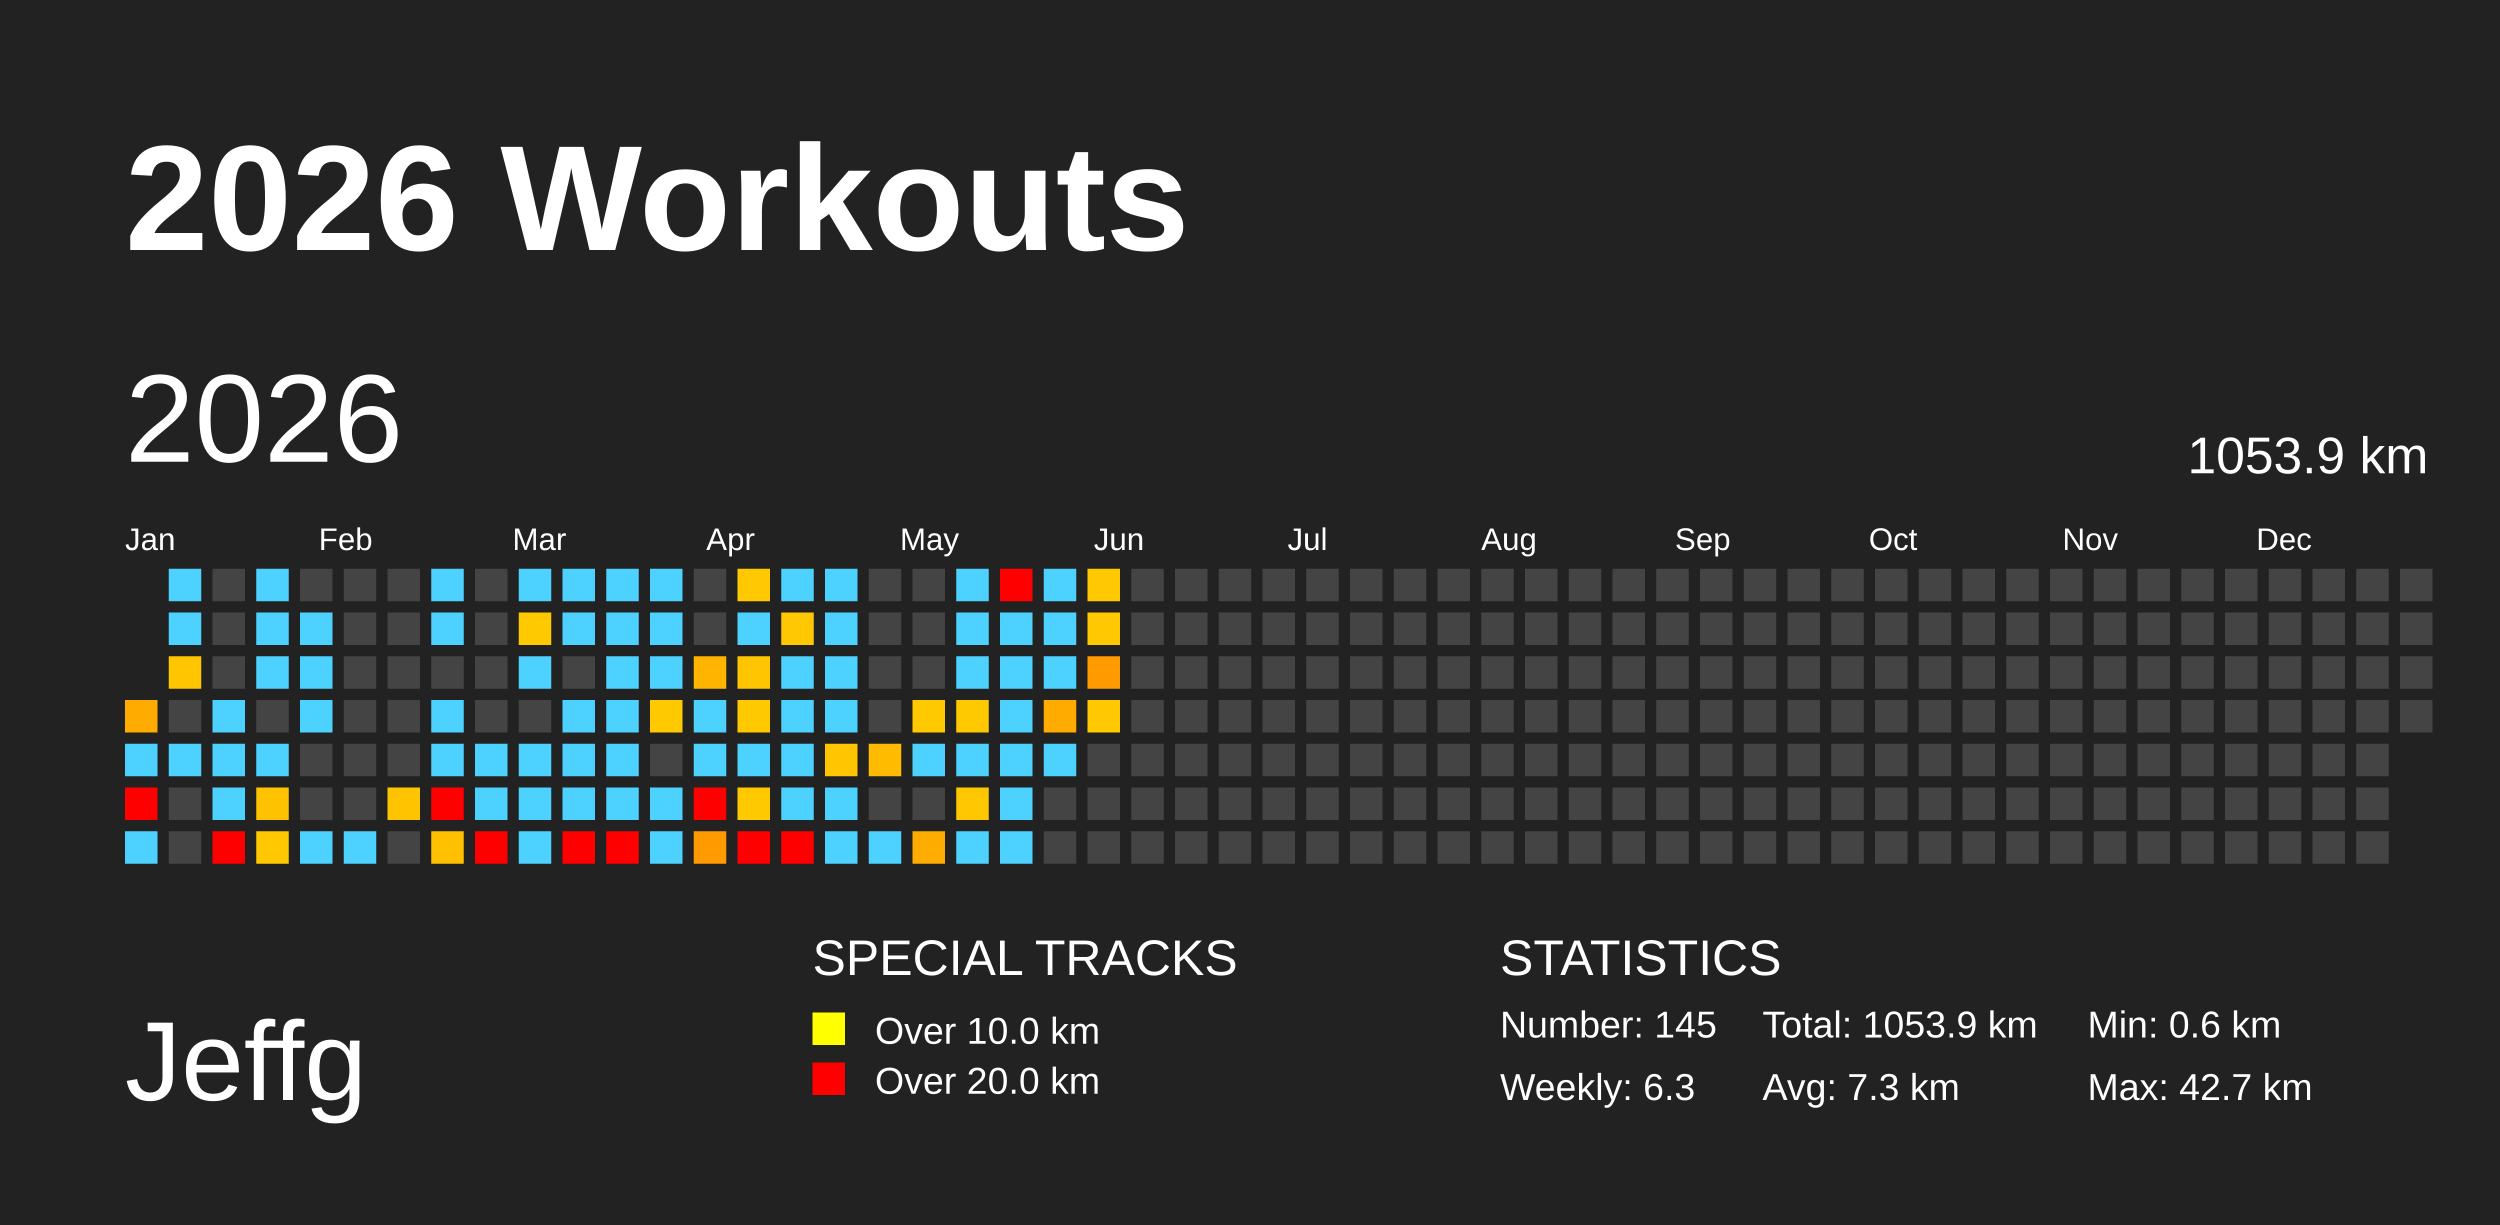
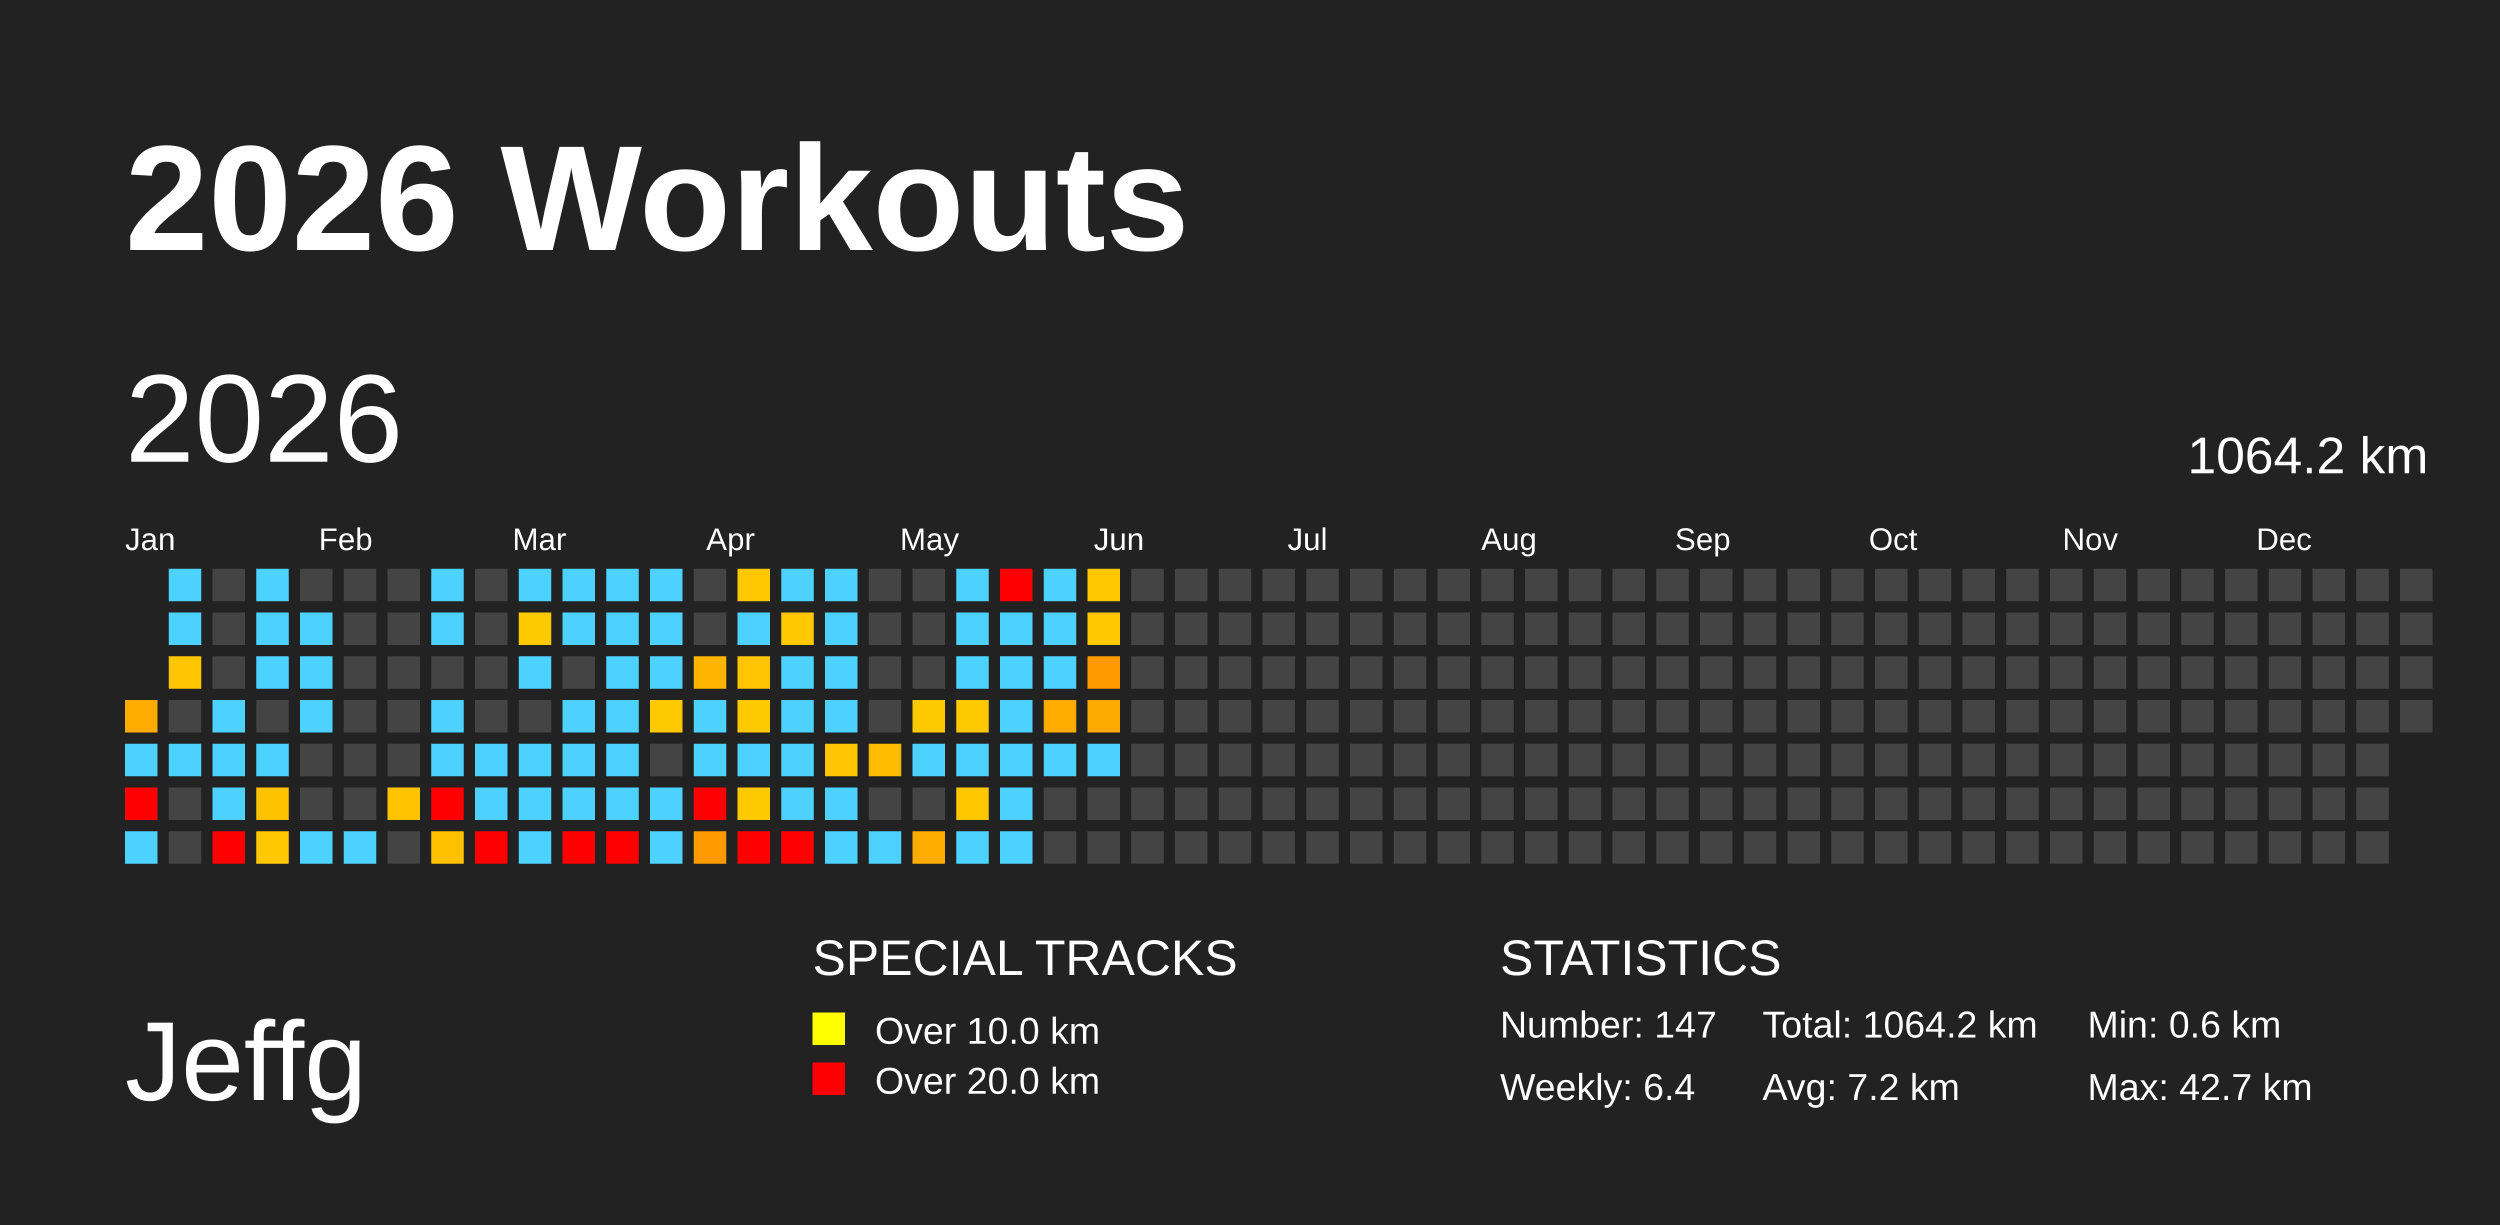
<svg xmlns="http://www.w3.org/2000/svg" baseProfile="full" height="98mm" version="1.1" viewBox="0,0,200,98" width="200mm">
  <defs />
  <rect fill="#222222" height="98" width="200" x="0" y="0" />
  <text fill="#FFFFFF" style="font-size:12px; font-family:Arial; font-weight:bold;" x="10" y="20">2026 Workouts</text>
  <text fill="#FFFFFF" style="font-size:9px; font-family:Arial" x="10" y="88">Jeffg</text>
  <text fill="#FFFFFF" style="font-size:4px; font-family:Arial" x="65" y="78">SPECIAL TRACKS</text>
  <rect fill="yellow" height="2.6" width="2.6" x="65" y="81" />
  <text fill="#FFFFFF" style="font-size:3px; font-family:Arial" x="70" y="83.5">Over 10.0 km</text>
  <rect fill="red" height="2.6" width="2.6" x="65" y="85" />
  <text fill="#FFFFFF" style="font-size:3px; font-family:Arial" x="70" y="87.5">Over 20.0 km</text>
  <text fill="#FFFFFF" style="font-size:4px; font-family:Arial" x="120" y="78">STATISTICS</text>
-   <text fill="#FFFFFF" style="font-size:3px; font-family:Arial" x="120" y="83">Number: 145</text>
-   <text fill="#FFFFFF" style="font-size:3px; font-family:Arial" x="120" y="88">Weekly: 6.3</text>
-   <text fill="#FFFFFF" style="font-size:3px; font-family:Arial" x="141" y="83">Total: 1053.9 km</text>
-   <text fill="#FFFFFF" style="font-size:3px; font-family:Arial" x="141" y="88">Avg: 7.3 km</text>
+   <text fill="#FFFFFF" style="font-size:3px; font-family:Arial" x="120" y="83">Number: 147</text>
+   <text fill="#FFFFFF" style="font-size:3px; font-family:Arial" x="120" y="88">Weekly: 6.4</text>
+   <text fill="#FFFFFF" style="font-size:3px; font-family:Arial" x="141" y="83">Total: 1064.2 km</text>
+   <text fill="#FFFFFF" style="font-size:3px; font-family:Arial" x="141" y="88">Avg: 7.2 km</text>
  <text fill="#FFFFFF" style="font-size:3px; font-family:Arial" x="167" y="83">Min: 0.6 km</text>
  <text fill="#FFFFFF" style="font-size:3px; font-family:Arial" x="167" y="88">Max: 42.7 km</text>
  <text dominant-baseline="hanging" fill="#FFFFFF" style="font-size:10.0px; font-family:Arial;" x="10" y="30">2026</text>
-   <text dominant-baseline="hanging" fill="#FFFFFF" style="font-size:4.125px; font-family:Arial;" x="175" y="35">1053.9 km</text>
+   <text dominant-baseline="hanging" fill="#FFFFFF" style="font-size:4.125px; font-family:Arial;" x="175" y="35">1064.2 km</text>
  <text fill="#FFFFFF" style="font-size:2.5px; font-family:Arial" x="10.0" y="44">Jan</text>
  <text fill="#FFFFFF" style="font-size:2.5px; font-family:Arial" x="25.5" y="44">Feb</text>
  <text fill="#FFFFFF" style="font-size:2.5px; font-family:Arial" x="41.0" y="44">Mar</text>
  <text fill="#FFFFFF" style="font-size:2.5px; font-family:Arial" x="56.5" y="44">Apr</text>
  <text fill="#FFFFFF" style="font-size:2.5px; font-family:Arial" x="72.0" y="44">May</text>
  <text fill="#FFFFFF" style="font-size:2.5px; font-family:Arial" x="87.5" y="44">Jun</text>
  <text fill="#FFFFFF" style="font-size:2.5px; font-family:Arial" x="103.0" y="44">Jul</text>
  <text fill="#FFFFFF" style="font-size:2.5px; font-family:Arial" x="118.5" y="44">Aug</text>
  <text fill="#FFFFFF" style="font-size:2.5px; font-family:Arial" x="134.0" y="44">Sep</text>
  <text fill="#FFFFFF" style="font-size:2.5px; font-family:Arial" x="149.5" y="44">Oct</text>
  <text fill="#FFFFFF" style="font-size:2.5px; font-family:Arial" x="165.0" y="44">Nov</text>
  <text fill="#FFFFFF" style="font-size:2.5px; font-family:Arial" x="180.5" y="44">Dec</text>
  <rect fill="#ffab00" height="2.6" width="2.6" x="10.0" y="56.0" />
  <rect fill="#4dd2ff" height="2.6" width="2.6" x="10.0" y="59.5" />
  <rect fill="red" height="2.6" width="2.6" x="10.0" y="63.0" />
  <rect fill="#4dd2ff" height="2.6" width="2.6" x="10.0" y="66.5" />
  <rect fill="#4dd2ff" height="2.6" width="2.6" x="13.5" y="45.5" />
  <rect fill="#4dd2ff" height="2.6" width="2.6" x="13.5" y="49.0" />
  <rect fill="#ffc600" height="2.6" width="2.6" x="13.5" y="52.5" />
  <rect fill="#444444" height="2.6" width="2.6" x="13.5" y="56.0" />
  <rect fill="#4dd2ff" height="2.6" width="2.6" x="13.5" y="59.5" />
  <rect fill="#444444" height="2.6" width="2.6" x="13.5" y="63.0" />
  <rect fill="#444444" height="2.6" width="2.6" x="13.5" y="66.5" />
  <rect fill="#444444" height="2.6" width="2.6" x="17.0" y="45.5" />
  <rect fill="#444444" height="2.6" width="2.6" x="17.0" y="49.0" />
  <rect fill="#444444" height="2.6" width="2.6" x="17.0" y="52.5" />
  <rect fill="#4dd2ff" height="2.6" width="2.6" x="17.0" y="56.0" />
  <rect fill="#4dd2ff" height="2.6" width="2.6" x="17.0" y="59.5" />
  <rect fill="#4dd2ff" height="2.6" width="2.6" x="17.0" y="63.0" />
  <rect fill="red" height="2.6" width="2.6" x="17.0" y="66.5" />
  <rect fill="#4dd2ff" height="2.6" width="2.6" x="20.5" y="45.5" />
  <rect fill="#4dd2ff" height="2.6" width="2.6" x="20.5" y="49.0" />
  <rect fill="#4dd2ff" height="2.6" width="2.6" x="20.5" y="52.5" />
  <rect fill="#444444" height="2.6" width="2.6" x="20.5" y="56.0" />
  <rect fill="#4dd2ff" height="2.6" width="2.6" x="20.5" y="59.5" />
  <rect fill="#ffc200" height="2.6" width="2.6" x="20.5" y="63.0" />
  <rect fill="#ffc800" height="2.6" width="2.6" x="20.5" y="66.5" />
  <rect fill="#444444" height="2.6" width="2.6" x="24.0" y="45.5" />
  <rect fill="#4dd2ff" height="2.6" width="2.6" x="24.0" y="49.0" />
  <rect fill="#4dd2ff" height="2.6" width="2.6" x="24.0" y="52.5" />
  <rect fill="#4dd2ff" height="2.6" width="2.6" x="24.0" y="56.0" />
  <rect fill="#444444" height="2.6" width="2.6" x="24.0" y="59.5" />
  <rect fill="#444444" height="2.6" width="2.6" x="24.0" y="63.0" />
  <rect fill="#4dd2ff" height="2.6" width="2.6" x="24.0" y="66.5" />
  <rect fill="#444444" height="2.6" width="2.6" x="27.5" y="45.5" />
  <rect fill="#444444" height="2.6" width="2.6" x="27.5" y="49.0" />
  <rect fill="#444444" height="2.6" width="2.6" x="27.5" y="52.5" />
  <rect fill="#444444" height="2.6" width="2.6" x="27.5" y="56.0" />
  <rect fill="#444444" height="2.6" width="2.6" x="27.5" y="59.5" />
  <rect fill="#444444" height="2.6" width="2.6" x="27.5" y="63.0" />
  <rect fill="#4dd2ff" height="2.6" width="2.6" x="27.5" y="66.5" />
  <rect fill="#444444" height="2.6" width="2.6" x="31.0" y="45.5" />
  <rect fill="#444444" height="2.6" width="2.6" x="31.0" y="49.0" />
  <rect fill="#444444" height="2.6" width="2.6" x="31.0" y="52.5" />
  <rect fill="#444444" height="2.6" width="2.6" x="31.0" y="56.0" />
  <rect fill="#444444" height="2.6" width="2.6" x="31.0" y="59.5" />
  <rect fill="#ffc400" height="2.6" width="2.6" x="31.0" y="63.0" />
  <rect fill="#444444" height="2.6" width="2.6" x="31.0" y="66.5" />
  <rect fill="#4dd2ff" height="2.6" width="2.6" x="34.5" y="45.5" />
  <rect fill="#4dd2ff" height="2.6" width="2.6" x="34.5" y="49.0" />
  <rect fill="#444444" height="2.6" width="2.6" x="34.5" y="52.5" />
  <rect fill="#4dd2ff" height="2.6" width="2.6" x="34.5" y="56.0" />
  <rect fill="#4dd2ff" height="2.6" width="2.6" x="34.5" y="59.5" />
  <rect fill="red" height="2.6" width="2.6" x="34.5" y="63.0" />
  <rect fill="#ffc000" height="2.6" width="2.6" x="34.5" y="66.5" />
  <rect fill="#444444" height="2.6" width="2.6" x="38.0" y="45.5" />
  <rect fill="#444444" height="2.6" width="2.6" x="38.0" y="49.0" />
  <rect fill="#444444" height="2.6" width="2.6" x="38.0" y="52.5" />
  <rect fill="#444444" height="2.6" width="2.6" x="38.0" y="56.0" />
  <rect fill="#4dd2ff" height="2.6" width="2.6" x="38.0" y="59.5" />
  <rect fill="#4dd2ff" height="2.6" width="2.6" x="38.0" y="63.0" />
  <rect fill="red" height="2.6" width="2.6" x="38.0" y="66.5" />
  <rect fill="#4dd2ff" height="2.6" width="2.6" x="41.5" y="45.5" />
  <rect fill="#ffc900" height="2.6" width="2.6" x="41.5" y="49.0" />
  <rect fill="#4dd2ff" height="2.6" width="2.6" x="41.5" y="52.5" />
  <rect fill="#444444" height="2.6" width="2.6" x="41.5" y="56.0" />
  <rect fill="#4dd2ff" height="2.6" width="2.6" x="41.5" y="59.5" />
  <rect fill="#4dd2ff" height="2.6" width="2.6" x="41.5" y="63.0" />
  <rect fill="#4dd2ff" height="2.6" width="2.6" x="41.5" y="66.5" />
  <rect fill="#4dd2ff" height="2.6" width="2.6" x="45.0" y="45.5" />
  <rect fill="#4dd2ff" height="2.6" width="2.6" x="45.0" y="49.0" />
  <rect fill="#444444" height="2.6" width="2.6" x="45.0" y="52.5" />
  <rect fill="#4dd2ff" height="2.6" width="2.6" x="45.0" y="56.0" />
  <rect fill="#4dd2ff" height="2.6" width="2.6" x="45.0" y="59.5" />
  <rect fill="#4dd2ff" height="2.6" width="2.6" x="45.0" y="63.0" />
  <rect fill="red" height="2.6" width="2.6" x="45.0" y="66.5" />
  <rect fill="#4dd2ff" height="2.6" width="2.6" x="48.5" y="45.5" />
  <rect fill="#4dd2ff" height="2.6" width="2.6" x="48.5" y="49.0" />
  <rect fill="#4dd2ff" height="2.6" width="2.6" x="48.5" y="52.5" />
  <rect fill="#4dd2ff" height="2.6" width="2.6" x="48.5" y="56.0" />
  <rect fill="#4dd2ff" height="2.6" width="2.6" x="48.5" y="59.5" />
  <rect fill="#4dd2ff" height="2.6" width="2.6" x="48.5" y="63.0" />
  <rect fill="red" height="2.6" width="2.6" x="48.5" y="66.5" />
  <rect fill="#4dd2ff" height="2.6" width="2.6" x="52.0" y="45.5" />
  <rect fill="#4dd2ff" height="2.6" width="2.6" x="52.0" y="49.0" />
  <rect fill="#4dd2ff" height="2.6" width="2.6" x="52.0" y="52.5" />
  <rect fill="#ffc900" height="2.6" width="2.6" x="52.0" y="56.0" />
  <rect fill="#444444" height="2.6" width="2.6" x="52.0" y="59.5" />
  <rect fill="#4dd2ff" height="2.6" width="2.6" x="52.0" y="63.0" />
  <rect fill="#4dd2ff" height="2.6" width="2.6" x="52.0" y="66.5" />
  <rect fill="#444444" height="2.6" width="2.6" x="55.5" y="45.5" />
  <rect fill="#444444" height="2.6" width="2.6" x="55.5" y="49.0" />
  <rect fill="#ffb400" height="2.6" width="2.6" x="55.5" y="52.5" />
  <rect fill="#4dd2ff" height="2.6" width="2.6" x="55.5" y="56.0" />
  <rect fill="#4dd2ff" height="2.6" width="2.6" x="55.5" y="59.5" />
  <rect fill="red" height="2.6" width="2.6" x="55.5" y="63.0" />
  <rect fill="#ff9b00" height="2.6" width="2.6" x="55.5" y="66.5" />
  <rect fill="#ffc800" height="2.6" width="2.6" x="59.0" y="45.5" />
  <rect fill="#4dd2ff" height="2.6" width="2.6" x="59.0" y="49.0" />
  <rect fill="#ffc500" height="2.6" width="2.6" x="59.0" y="52.5" />
  <rect fill="#ffc900" height="2.6" width="2.6" x="59.0" y="56.0" />
  <rect fill="#4dd2ff" height="2.6" width="2.6" x="59.0" y="59.5" />
  <rect fill="#ffc900" height="2.6" width="2.6" x="59.0" y="63.0" />
  <rect fill="red" height="2.6" width="2.6" x="59.0" y="66.5" />
  <rect fill="#4dd2ff" height="2.6" width="2.6" x="62.5" y="45.5" />
  <rect fill="#ffc800" height="2.6" width="2.6" x="62.5" y="49.0" />
  <rect fill="#4dd2ff" height="2.6" width="2.6" x="62.5" y="52.5" />
  <rect fill="#4dd2ff" height="2.6" width="2.6" x="62.5" y="56.0" />
  <rect fill="#4dd2ff" height="2.6" width="2.6" x="62.5" y="59.5" />
  <rect fill="#4dd2ff" height="2.6" width="2.6" x="62.5" y="63.0" />
  <rect fill="red" height="2.6" width="2.6" x="62.5" y="66.5" />
  <rect fill="#4dd2ff" height="2.6" width="2.6" x="66.0" y="45.5" />
  <rect fill="#4dd2ff" height="2.6" width="2.6" x="66.0" y="49.0" />
  <rect fill="#4dd2ff" height="2.6" width="2.6" x="66.0" y="52.5" />
  <rect fill="#4dd2ff" height="2.6" width="2.6" x="66.0" y="56.0" />
  <rect fill="#ffc600" height="2.6" width="2.6" x="66.0" y="59.5" />
  <rect fill="#4dd2ff" height="2.6" width="2.6" x="66.0" y="63.0" />
  <rect fill="#4dd2ff" height="2.6" width="2.6" x="66.0" y="66.5" />
  <rect fill="#444444" height="2.6" width="2.6" x="69.5" y="45.5" />
  <rect fill="#444444" height="2.6" width="2.6" x="69.5" y="49.0" />
  <rect fill="#444444" height="2.6" width="2.6" x="69.5" y="52.5" />
  <rect fill="#444444" height="2.6" width="2.6" x="69.5" y="56.0" />
  <rect fill="#ffbb00" height="2.6" width="2.6" x="69.5" y="59.5" />
  <rect fill="#444444" height="2.6" width="2.6" x="69.5" y="63.0" />
  <rect fill="#4dd2ff" height="2.6" width="2.6" x="69.5" y="66.5" />
  <rect fill="#444444" height="2.6" width="2.6" x="73.0" y="45.5" />
  <rect fill="#444444" height="2.6" width="2.6" x="73.0" y="49.0" />
  <rect fill="#444444" height="2.6" width="2.6" x="73.0" y="52.5" />
  <rect fill="#ffc900" height="2.6" width="2.6" x="73.0" y="56.0" />
  <rect fill="#4dd2ff" height="2.6" width="2.6" x="73.0" y="59.5" />
  <rect fill="#444444" height="2.6" width="2.6" x="73.0" y="63.0" />
  <rect fill="#ffac00" height="2.6" width="2.6" x="73.0" y="66.5" />
  <rect fill="#4dd2ff" height="2.6" width="2.6" x="76.5" y="45.5" />
  <rect fill="#4dd2ff" height="2.6" width="2.6" x="76.5" y="49.0" />
  <rect fill="#4dd2ff" height="2.6" width="2.6" x="76.5" y="52.5" />
  <rect fill="#ffc900" height="2.6" width="2.6" x="76.5" y="56.0" />
  <rect fill="#4dd2ff" height="2.6" width="2.6" x="76.5" y="59.5" />
  <rect fill="#ffc700" height="2.6" width="2.6" x="76.5" y="63.0" />
  <rect fill="#4dd2ff" height="2.6" width="2.6" x="76.5" y="66.5" />
  <rect fill="red" height="2.6" width="2.6" x="80.0" y="45.5" />
  <rect fill="#4dd2ff" height="2.6" width="2.6" x="80.0" y="49.0" />
  <rect fill="#4dd2ff" height="2.6" width="2.6" x="80.0" y="52.5" />
  <rect fill="#4dd2ff" height="2.6" width="2.6" x="80.0" y="56.0" />
  <rect fill="#4dd2ff" height="2.6" width="2.6" x="80.0" y="59.5" />
  <rect fill="#4dd2ff" height="2.6" width="2.6" x="80.0" y="63.0" />
  <rect fill="#4dd2ff" height="2.6" width="2.6" x="80.0" y="66.5" />
  <rect fill="#4dd2ff" height="2.6" width="2.6" x="83.5" y="45.5" />
  <rect fill="#4dd2ff" height="2.6" width="2.6" x="83.5" y="49.0" />
  <rect fill="#4dd2ff" height="2.6" width="2.6" x="83.5" y="52.5" />
  <rect fill="#ffab00" height="2.6" width="2.6" x="83.5" y="56.0" />
  <rect fill="#4dd2ff" height="2.6" width="2.6" x="83.5" y="59.5" />
  <rect fill="#444444" height="2.6" width="2.6" x="83.5" y="63.0" />
  <rect fill="#444444" height="2.6" width="2.6" x="83.5" y="66.5" />
  <rect fill="#ffc800" height="2.6" width="2.6" x="87.0" y="45.5" />
  <rect fill="#ffc800" height="2.6" width="2.6" x="87.0" y="49.0" />
  <rect fill="#ff9b00" height="2.6" width="2.6" x="87.0" y="52.5" />
-   <rect fill="#ffc800" height="2.6" width="2.6" x="87.0" y="56.0" />
-   <rect fill="#444444" height="2.6" width="2.6" x="87.0" y="59.5" />
+   <rect fill="#ffaa00" height="2.6" width="2.6" x="87.0" y="56.0" />
+   <rect fill="#4dd2ff" height="2.6" width="2.6" x="87.0" y="59.5" />
  <rect fill="#444444" height="2.6" width="2.6" x="87.0" y="63.0" />
  <rect fill="#444444" height="2.6" width="2.6" x="87.0" y="66.5" />
  <rect fill="#444444" height="2.6" width="2.6" x="90.5" y="45.5" />
  <rect fill="#444444" height="2.6" width="2.6" x="90.5" y="49.0" />
  <rect fill="#444444" height="2.6" width="2.6" x="90.5" y="52.5" />
  <rect fill="#444444" height="2.6" width="2.6" x="90.5" y="56.0" />
  <rect fill="#444444" height="2.6" width="2.6" x="90.5" y="59.5" />
  <rect fill="#444444" height="2.6" width="2.6" x="90.5" y="63.0" />
  <rect fill="#444444" height="2.6" width="2.6" x="90.5" y="66.5" />
  <rect fill="#444444" height="2.6" width="2.6" x="94.0" y="45.5" />
  <rect fill="#444444" height="2.6" width="2.6" x="94.0" y="49.0" />
  <rect fill="#444444" height="2.6" width="2.6" x="94.0" y="52.5" />
  <rect fill="#444444" height="2.6" width="2.6" x="94.0" y="56.0" />
  <rect fill="#444444" height="2.6" width="2.6" x="94.0" y="59.5" />
  <rect fill="#444444" height="2.6" width="2.6" x="94.0" y="63.0" />
  <rect fill="#444444" height="2.6" width="2.6" x="94.0" y="66.5" />
  <rect fill="#444444" height="2.6" width="2.6" x="97.5" y="45.5" />
  <rect fill="#444444" height="2.6" width="2.6" x="97.5" y="49.0" />
  <rect fill="#444444" height="2.6" width="2.6" x="97.5" y="52.5" />
  <rect fill="#444444" height="2.6" width="2.6" x="97.5" y="56.0" />
  <rect fill="#444444" height="2.6" width="2.6" x="97.5" y="59.5" />
  <rect fill="#444444" height="2.6" width="2.6" x="97.5" y="63.0" />
  <rect fill="#444444" height="2.6" width="2.6" x="97.5" y="66.5" />
  <rect fill="#444444" height="2.6" width="2.6" x="101.0" y="45.5" />
  <rect fill="#444444" height="2.6" width="2.6" x="101.0" y="49.0" />
  <rect fill="#444444" height="2.6" width="2.6" x="101.0" y="52.5" />
  <rect fill="#444444" height="2.6" width="2.6" x="101.0" y="56.0" />
  <rect fill="#444444" height="2.6" width="2.6" x="101.0" y="59.5" />
  <rect fill="#444444" height="2.6" width="2.6" x="101.0" y="63.0" />
  <rect fill="#444444" height="2.6" width="2.6" x="101.0" y="66.5" />
  <rect fill="#444444" height="2.6" width="2.6" x="104.5" y="45.5" />
  <rect fill="#444444" height="2.6" width="2.6" x="104.5" y="49.0" />
  <rect fill="#444444" height="2.6" width="2.6" x="104.5" y="52.5" />
  <rect fill="#444444" height="2.6" width="2.6" x="104.5" y="56.0" />
  <rect fill="#444444" height="2.6" width="2.6" x="104.5" y="59.5" />
  <rect fill="#444444" height="2.6" width="2.6" x="104.5" y="63.0" />
  <rect fill="#444444" height="2.6" width="2.6" x="104.5" y="66.5" />
  <rect fill="#444444" height="2.6" width="2.6" x="108.0" y="45.5" />
  <rect fill="#444444" height="2.6" width="2.6" x="108.0" y="49.0" />
  <rect fill="#444444" height="2.6" width="2.6" x="108.0" y="52.5" />
  <rect fill="#444444" height="2.6" width="2.6" x="108.0" y="56.0" />
  <rect fill="#444444" height="2.6" width="2.6" x="108.0" y="59.5" />
  <rect fill="#444444" height="2.6" width="2.6" x="108.0" y="63.0" />
  <rect fill="#444444" height="2.6" width="2.6" x="108.0" y="66.5" />
  <rect fill="#444444" height="2.6" width="2.6" x="111.5" y="45.5" />
  <rect fill="#444444" height="2.6" width="2.6" x="111.5" y="49.0" />
  <rect fill="#444444" height="2.6" width="2.6" x="111.5" y="52.5" />
  <rect fill="#444444" height="2.6" width="2.6" x="111.5" y="56.0" />
  <rect fill="#444444" height="2.6" width="2.6" x="111.5" y="59.5" />
  <rect fill="#444444" height="2.6" width="2.6" x="111.5" y="63.0" />
  <rect fill="#444444" height="2.6" width="2.6" x="111.5" y="66.5" />
  <rect fill="#444444" height="2.6" width="2.6" x="115.0" y="45.5" />
  <rect fill="#444444" height="2.6" width="2.6" x="115.0" y="49.0" />
  <rect fill="#444444" height="2.6" width="2.6" x="115.0" y="52.5" />
  <rect fill="#444444" height="2.6" width="2.6" x="115.0" y="56.0" />
  <rect fill="#444444" height="2.6" width="2.6" x="115.0" y="59.5" />
  <rect fill="#444444" height="2.6" width="2.6" x="115.0" y="63.0" />
  <rect fill="#444444" height="2.6" width="2.6" x="115.0" y="66.5" />
  <rect fill="#444444" height="2.6" width="2.6" x="118.5" y="45.5" />
  <rect fill="#444444" height="2.6" width="2.6" x="118.5" y="49.0" />
  <rect fill="#444444" height="2.6" width="2.6" x="118.5" y="52.5" />
  <rect fill="#444444" height="2.6" width="2.6" x="118.5" y="56.0" />
  <rect fill="#444444" height="2.6" width="2.6" x="118.5" y="59.5" />
  <rect fill="#444444" height="2.6" width="2.6" x="118.5" y="63.0" />
  <rect fill="#444444" height="2.6" width="2.6" x="118.5" y="66.5" />
  <rect fill="#444444" height="2.6" width="2.6" x="122.0" y="45.5" />
  <rect fill="#444444" height="2.6" width="2.6" x="122.0" y="49.0" />
  <rect fill="#444444" height="2.6" width="2.6" x="122.0" y="52.5" />
  <rect fill="#444444" height="2.6" width="2.6" x="122.0" y="56.0" />
  <rect fill="#444444" height="2.6" width="2.6" x="122.0" y="59.5" />
  <rect fill="#444444" height="2.6" width="2.6" x="122.0" y="63.0" />
  <rect fill="#444444" height="2.6" width="2.6" x="122.0" y="66.5" />
  <rect fill="#444444" height="2.6" width="2.6" x="125.5" y="45.5" />
  <rect fill="#444444" height="2.6" width="2.6" x="125.5" y="49.0" />
  <rect fill="#444444" height="2.6" width="2.6" x="125.5" y="52.5" />
  <rect fill="#444444" height="2.6" width="2.6" x="125.5" y="56.0" />
  <rect fill="#444444" height="2.6" width="2.6" x="125.5" y="59.5" />
  <rect fill="#444444" height="2.6" width="2.6" x="125.5" y="63.0" />
  <rect fill="#444444" height="2.6" width="2.6" x="125.5" y="66.5" />
  <rect fill="#444444" height="2.6" width="2.6" x="129.0" y="45.5" />
  <rect fill="#444444" height="2.6" width="2.6" x="129.0" y="49.0" />
  <rect fill="#444444" height="2.6" width="2.6" x="129.0" y="52.5" />
  <rect fill="#444444" height="2.6" width="2.6" x="129.0" y="56.0" />
  <rect fill="#444444" height="2.6" width="2.6" x="129.0" y="59.5" />
  <rect fill="#444444" height="2.6" width="2.6" x="129.0" y="63.0" />
  <rect fill="#444444" height="2.6" width="2.6" x="129.0" y="66.5" />
  <rect fill="#444444" height="2.6" width="2.6" x="132.5" y="45.5" />
  <rect fill="#444444" height="2.6" width="2.6" x="132.5" y="49.0" />
  <rect fill="#444444" height="2.6" width="2.6" x="132.5" y="52.5" />
  <rect fill="#444444" height="2.6" width="2.6" x="132.5" y="56.0" />
  <rect fill="#444444" height="2.6" width="2.6" x="132.5" y="59.5" />
  <rect fill="#444444" height="2.6" width="2.6" x="132.5" y="63.0" />
  <rect fill="#444444" height="2.6" width="2.6" x="132.5" y="66.5" />
  <rect fill="#444444" height="2.6" width="2.6" x="136.0" y="45.5" />
  <rect fill="#444444" height="2.6" width="2.6" x="136.0" y="49.0" />
  <rect fill="#444444" height="2.6" width="2.6" x="136.0" y="52.5" />
  <rect fill="#444444" height="2.6" width="2.6" x="136.0" y="56.0" />
  <rect fill="#444444" height="2.6" width="2.6" x="136.0" y="59.5" />
  <rect fill="#444444" height="2.6" width="2.6" x="136.0" y="63.0" />
  <rect fill="#444444" height="2.6" width="2.6" x="136.0" y="66.5" />
  <rect fill="#444444" height="2.6" width="2.6" x="139.5" y="45.5" />
  <rect fill="#444444" height="2.6" width="2.6" x="139.5" y="49.0" />
  <rect fill="#444444" height="2.6" width="2.6" x="139.5" y="52.5" />
  <rect fill="#444444" height="2.6" width="2.6" x="139.5" y="56.0" />
  <rect fill="#444444" height="2.6" width="2.6" x="139.5" y="59.5" />
  <rect fill="#444444" height="2.6" width="2.6" x="139.5" y="63.0" />
  <rect fill="#444444" height="2.6" width="2.6" x="139.5" y="66.5" />
  <rect fill="#444444" height="2.6" width="2.6" x="143.0" y="45.5" />
  <rect fill="#444444" height="2.6" width="2.6" x="143.0" y="49.0" />
  <rect fill="#444444" height="2.6" width="2.6" x="143.0" y="52.5" />
  <rect fill="#444444" height="2.6" width="2.6" x="143.0" y="56.0" />
  <rect fill="#444444" height="2.6" width="2.6" x="143.0" y="59.5" />
  <rect fill="#444444" height="2.6" width="2.6" x="143.0" y="63.0" />
  <rect fill="#444444" height="2.6" width="2.6" x="143.0" y="66.5" />
  <rect fill="#444444" height="2.6" width="2.6" x="146.5" y="45.5" />
  <rect fill="#444444" height="2.6" width="2.6" x="146.5" y="49.0" />
  <rect fill="#444444" height="2.6" width="2.6" x="146.5" y="52.5" />
  <rect fill="#444444" height="2.6" width="2.6" x="146.5" y="56.0" />
  <rect fill="#444444" height="2.6" width="2.6" x="146.5" y="59.5" />
  <rect fill="#444444" height="2.6" width="2.6" x="146.5" y="63.0" />
  <rect fill="#444444" height="2.6" width="2.6" x="146.5" y="66.5" />
  <rect fill="#444444" height="2.6" width="2.6" x="150.0" y="45.5" />
  <rect fill="#444444" height="2.6" width="2.6" x="150.0" y="49.0" />
  <rect fill="#444444" height="2.6" width="2.6" x="150.0" y="52.5" />
  <rect fill="#444444" height="2.6" width="2.6" x="150.0" y="56.0" />
  <rect fill="#444444" height="2.6" width="2.6" x="150.0" y="59.5" />
  <rect fill="#444444" height="2.6" width="2.6" x="150.0" y="63.0" />
  <rect fill="#444444" height="2.6" width="2.6" x="150.0" y="66.5" />
  <rect fill="#444444" height="2.6" width="2.6" x="153.5" y="45.5" />
  <rect fill="#444444" height="2.6" width="2.6" x="153.5" y="49.0" />
  <rect fill="#444444" height="2.6" width="2.6" x="153.5" y="52.5" />
  <rect fill="#444444" height="2.6" width="2.6" x="153.5" y="56.0" />
  <rect fill="#444444" height="2.6" width="2.6" x="153.5" y="59.5" />
  <rect fill="#444444" height="2.6" width="2.6" x="153.5" y="63.0" />
  <rect fill="#444444" height="2.6" width="2.6" x="153.5" y="66.5" />
  <rect fill="#444444" height="2.6" width="2.6" x="157.0" y="45.5" />
  <rect fill="#444444" height="2.6" width="2.6" x="157.0" y="49.0" />
  <rect fill="#444444" height="2.6" width="2.6" x="157.0" y="52.5" />
  <rect fill="#444444" height="2.6" width="2.6" x="157.0" y="56.0" />
  <rect fill="#444444" height="2.6" width="2.6" x="157.0" y="59.5" />
  <rect fill="#444444" height="2.6" width="2.6" x="157.0" y="63.0" />
  <rect fill="#444444" height="2.6" width="2.6" x="157.0" y="66.5" />
  <rect fill="#444444" height="2.6" width="2.6" x="160.5" y="45.5" />
  <rect fill="#444444" height="2.6" width="2.6" x="160.5" y="49.0" />
  <rect fill="#444444" height="2.6" width="2.6" x="160.5" y="52.5" />
  <rect fill="#444444" height="2.6" width="2.6" x="160.5" y="56.0" />
  <rect fill="#444444" height="2.6" width="2.6" x="160.5" y="59.5" />
  <rect fill="#444444" height="2.6" width="2.6" x="160.5" y="63.0" />
  <rect fill="#444444" height="2.6" width="2.6" x="160.5" y="66.5" />
  <rect fill="#444444" height="2.6" width="2.6" x="164.0" y="45.5" />
  <rect fill="#444444" height="2.6" width="2.6" x="164.0" y="49.0" />
  <rect fill="#444444" height="2.6" width="2.6" x="164.0" y="52.5" />
  <rect fill="#444444" height="2.6" width="2.6" x="164.0" y="56.0" />
  <rect fill="#444444" height="2.6" width="2.6" x="164.0" y="59.5" />
  <rect fill="#444444" height="2.6" width="2.6" x="164.0" y="63.0" />
  <rect fill="#444444" height="2.6" width="2.6" x="164.0" y="66.5" />
  <rect fill="#444444" height="2.6" width="2.6" x="167.5" y="45.5" />
  <rect fill="#444444" height="2.6" width="2.6" x="167.5" y="49.0" />
  <rect fill="#444444" height="2.6" width="2.6" x="167.5" y="52.5" />
  <rect fill="#444444" height="2.6" width="2.6" x="167.5" y="56.0" />
  <rect fill="#444444" height="2.6" width="2.6" x="167.5" y="59.5" />
  <rect fill="#444444" height="2.6" width="2.6" x="167.5" y="63.0" />
  <rect fill="#444444" height="2.6" width="2.6" x="167.5" y="66.5" />
  <rect fill="#444444" height="2.6" width="2.6" x="171.0" y="45.5" />
  <rect fill="#444444" height="2.6" width="2.6" x="171.0" y="49.0" />
  <rect fill="#444444" height="2.6" width="2.6" x="171.0" y="52.5" />
  <rect fill="#444444" height="2.6" width="2.6" x="171.0" y="56.0" />
  <rect fill="#444444" height="2.6" width="2.6" x="171.0" y="59.5" />
  <rect fill="#444444" height="2.6" width="2.6" x="171.0" y="63.0" />
  <rect fill="#444444" height="2.6" width="2.6" x="171.0" y="66.5" />
  <rect fill="#444444" height="2.6" width="2.6" x="174.5" y="45.5" />
  <rect fill="#444444" height="2.6" width="2.6" x="174.5" y="49.0" />
  <rect fill="#444444" height="2.6" width="2.6" x="174.5" y="52.5" />
  <rect fill="#444444" height="2.6" width="2.6" x="174.5" y="56.0" />
  <rect fill="#444444" height="2.6" width="2.6" x="174.5" y="59.5" />
  <rect fill="#444444" height="2.6" width="2.6" x="174.5" y="63.0" />
  <rect fill="#444444" height="2.6" width="2.6" x="174.5" y="66.5" />
  <rect fill="#444444" height="2.6" width="2.6" x="178.0" y="45.5" />
  <rect fill="#444444" height="2.6" width="2.6" x="178.0" y="49.0" />
  <rect fill="#444444" height="2.6" width="2.6" x="178.0" y="52.5" />
  <rect fill="#444444" height="2.6" width="2.6" x="178.0" y="56.0" />
  <rect fill="#444444" height="2.6" width="2.6" x="178.0" y="59.5" />
  <rect fill="#444444" height="2.6" width="2.6" x="178.0" y="63.0" />
  <rect fill="#444444" height="2.6" width="2.6" x="178.0" y="66.5" />
  <rect fill="#444444" height="2.6" width="2.6" x="181.5" y="45.5" />
  <rect fill="#444444" height="2.6" width="2.6" x="181.5" y="49.0" />
  <rect fill="#444444" height="2.6" width="2.6" x="181.5" y="52.5" />
  <rect fill="#444444" height="2.6" width="2.6" x="181.5" y="56.0" />
  <rect fill="#444444" height="2.6" width="2.6" x="181.5" y="59.5" />
  <rect fill="#444444" height="2.6" width="2.6" x="181.5" y="63.0" />
  <rect fill="#444444" height="2.6" width="2.6" x="181.5" y="66.5" />
  <rect fill="#444444" height="2.6" width="2.6" x="185.0" y="45.5" />
  <rect fill="#444444" height="2.6" width="2.6" x="185.0" y="49.0" />
  <rect fill="#444444" height="2.6" width="2.6" x="185.0" y="52.5" />
  <rect fill="#444444" height="2.6" width="2.6" x="185.0" y="56.0" />
  <rect fill="#444444" height="2.6" width="2.6" x="185.0" y="59.5" />
  <rect fill="#444444" height="2.6" width="2.6" x="185.0" y="63.0" />
  <rect fill="#444444" height="2.6" width="2.6" x="185.0" y="66.5" />
  <rect fill="#444444" height="2.6" width="2.6" x="188.5" y="45.5" />
  <rect fill="#444444" height="2.6" width="2.6" x="188.5" y="49.0" />
  <rect fill="#444444" height="2.6" width="2.6" x="188.5" y="52.5" />
  <rect fill="#444444" height="2.6" width="2.6" x="188.5" y="56.0" />
  <rect fill="#444444" height="2.6" width="2.6" x="188.5" y="59.5" />
  <rect fill="#444444" height="2.6" width="2.6" x="188.5" y="63.0" />
  <rect fill="#444444" height="2.6" width="2.6" x="188.5" y="66.5" />
  <rect fill="#444444" height="2.6" width="2.6" x="192.0" y="45.5" />
  <rect fill="#444444" height="2.6" width="2.6" x="192.0" y="49.0" />
  <rect fill="#444444" height="2.6" width="2.6" x="192.0" y="52.5" />
  <rect fill="#444444" height="2.6" width="2.6" x="192.0" y="56.0" />
</svg>
